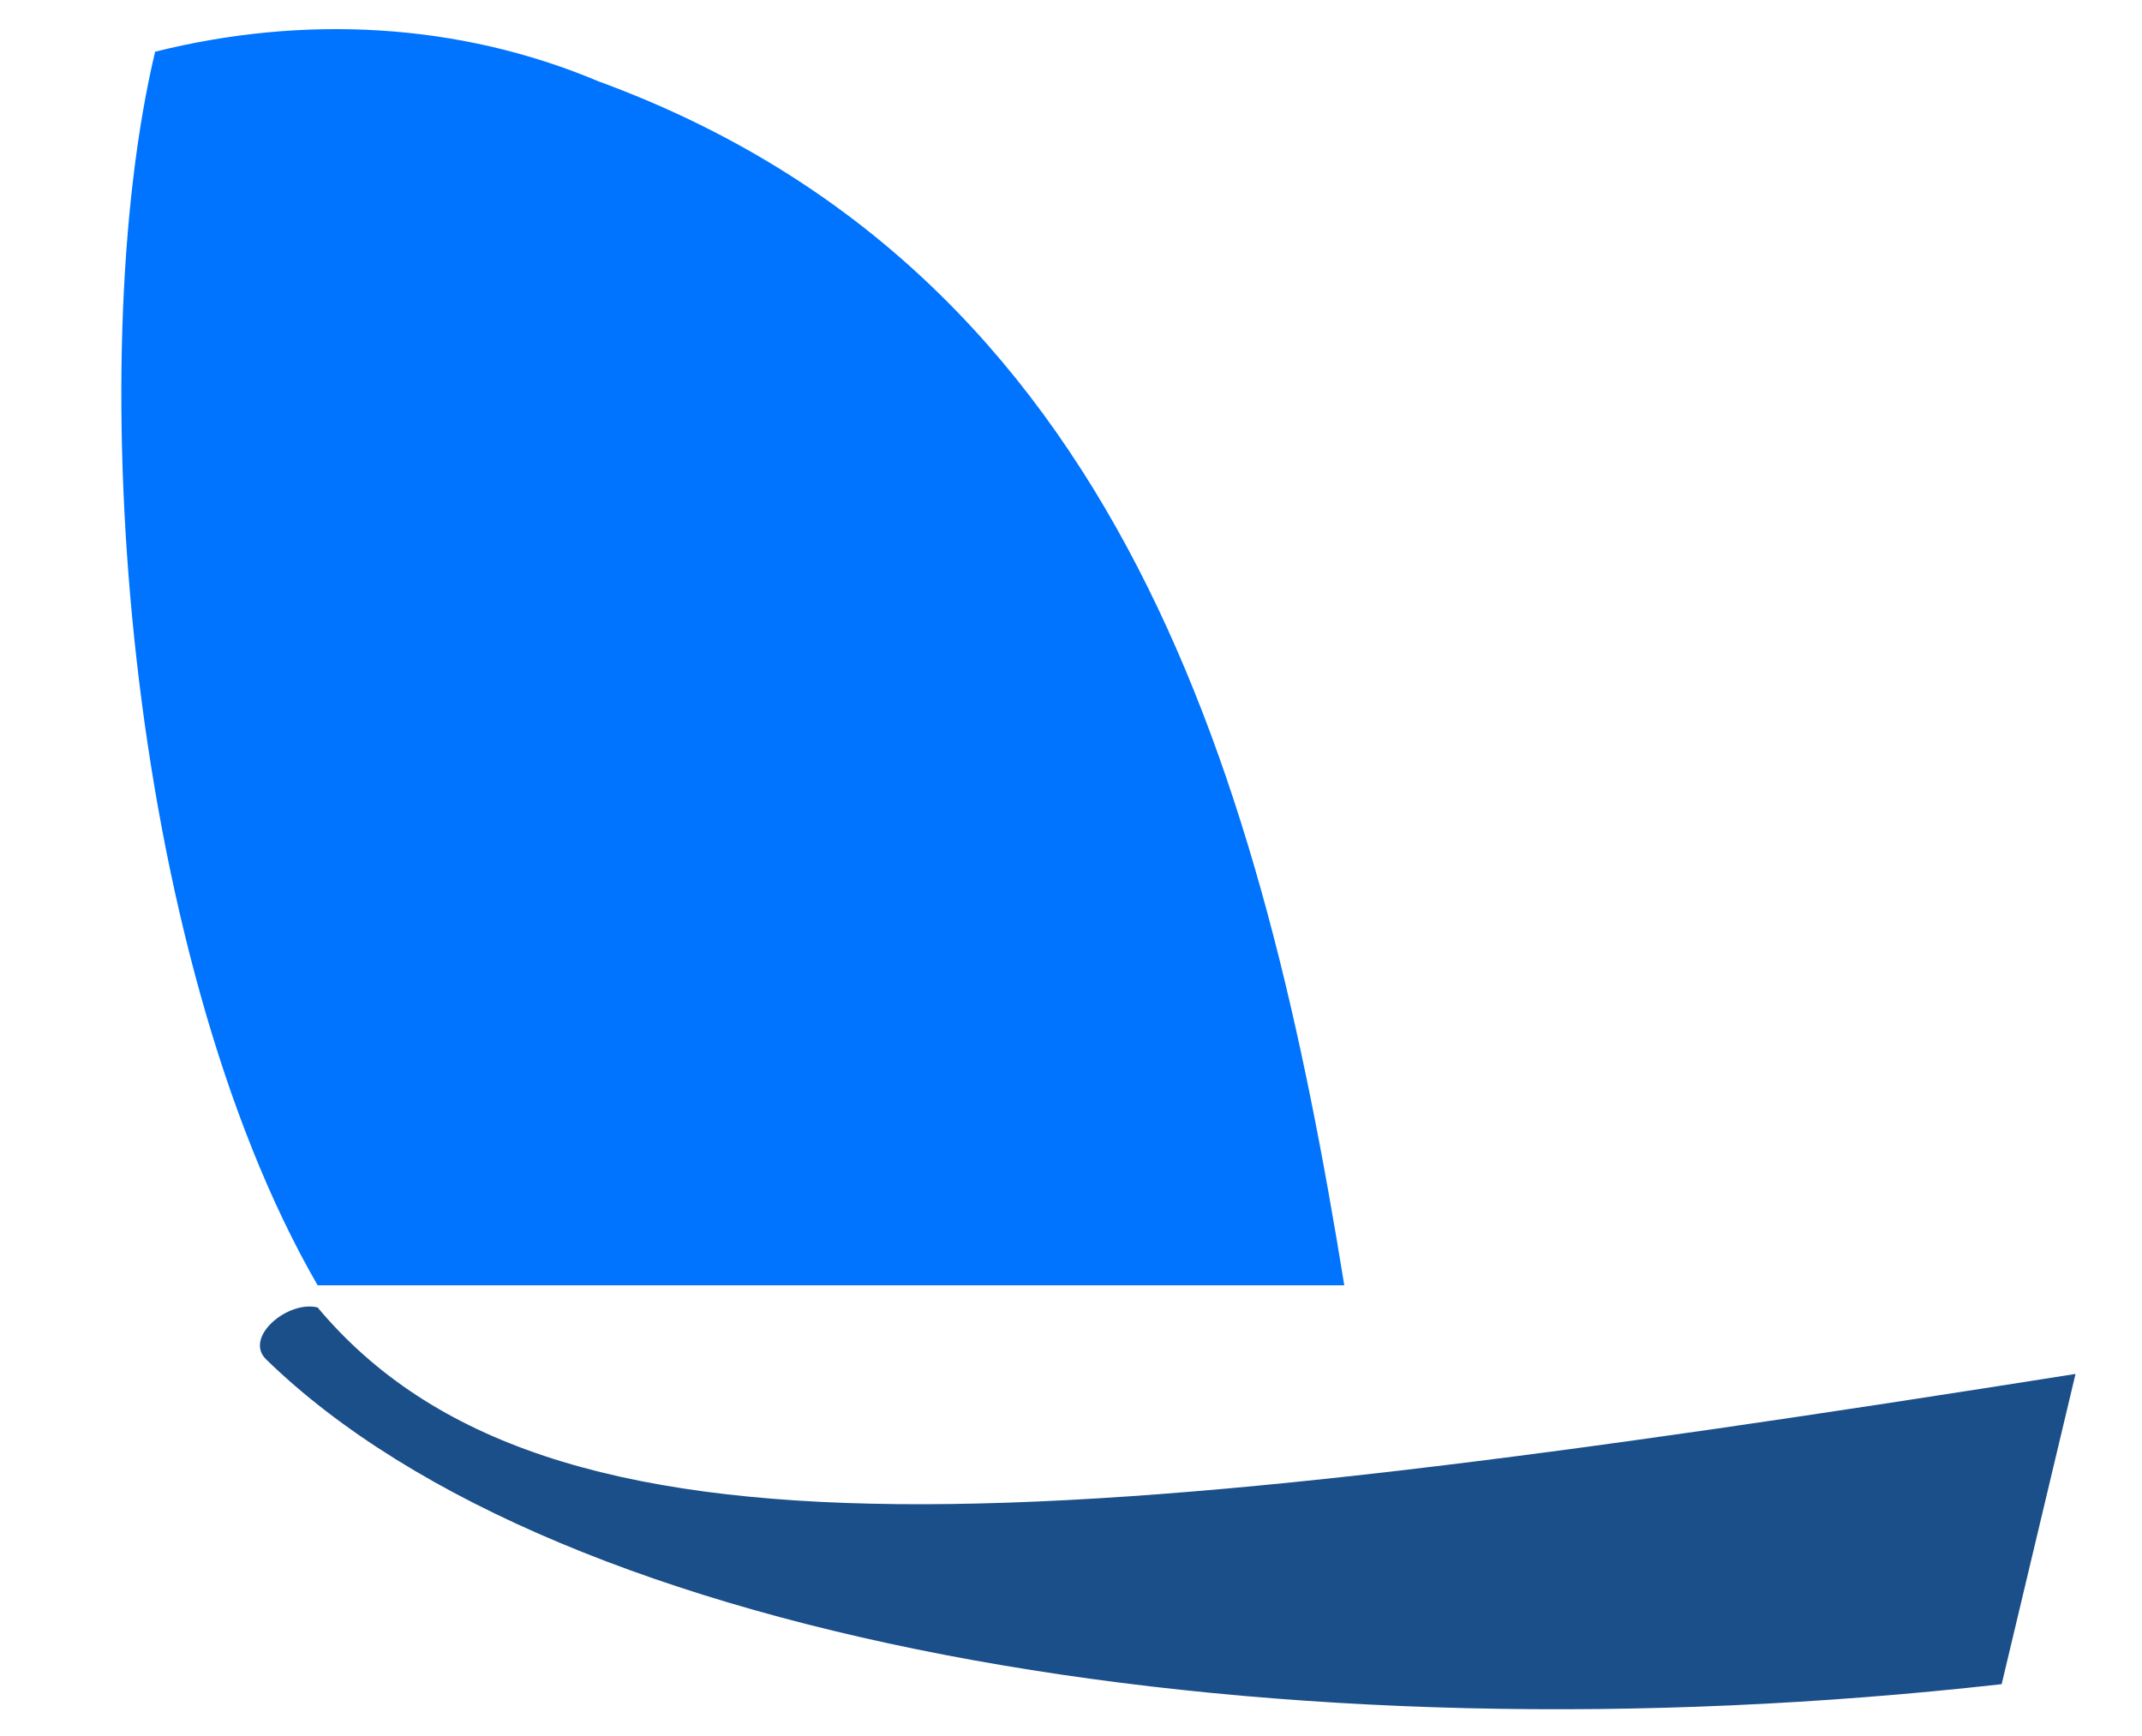
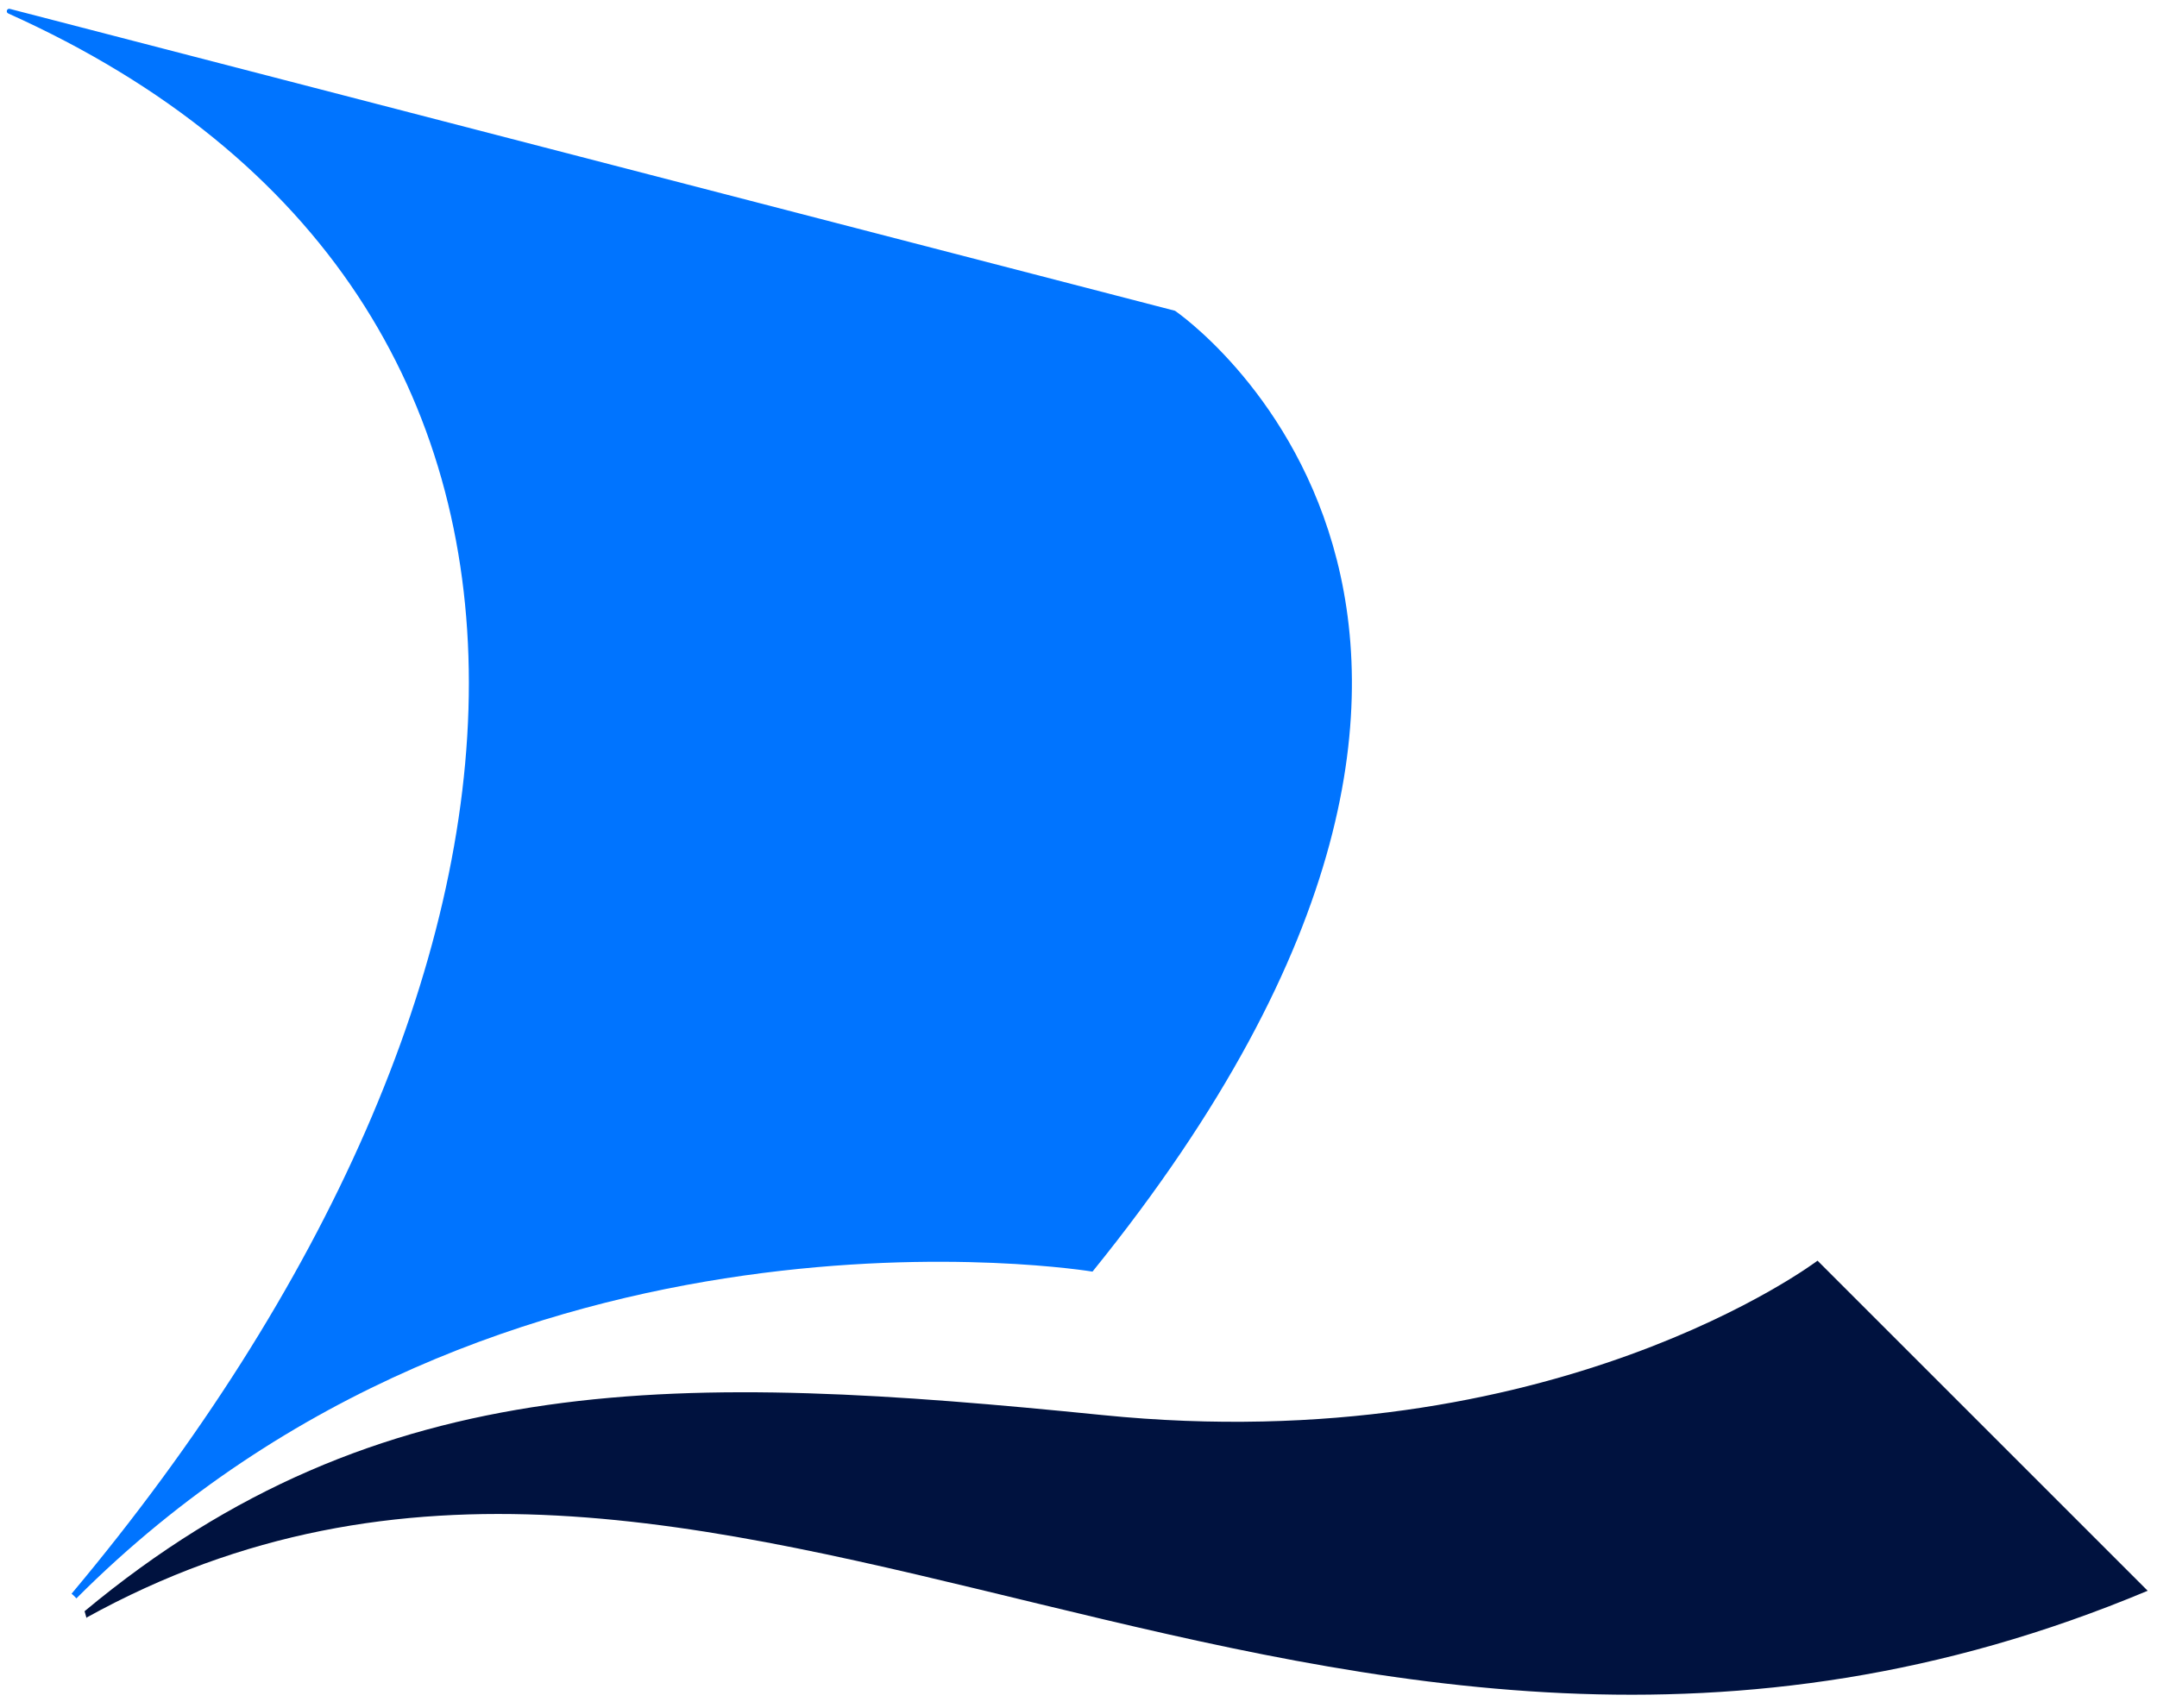
- <svg xmlns="http://www.w3.org/2000/svg" viewBox="0 0 58 47" fill="none" aria-hidden="true">
-   <path d="M4.2 1.4C2.2 9.8 3.4 25.8 8.6 34.8H36.4C34.2 21.2 30.4 7.4 16.2 2.2C12.4 0.6 8.2 0.4 4.2 1.4Z" fill="#0074FF" />
-   <path d="M8.6 35.4C14.8 42.8 28.4 41.6 56.2 37.2L54.2 45.6C34.6 47.8 15.2 44.6 7.2 36.8C6.6 36.2 7.8 35.2 8.6 35.4Z" fill="#1B4F8A" />
+ <svg xmlns="http://www.w3.org/2000/svg" viewBox="0 0 342.73 271.33" fill="none" aria-hidden="true">
+   <g transform="translate(-126.47 -487.83)">
+     <path fill="#00123F" d="M415.26,688.18s-41.85,31.76-113.59,24.54c-66.64-6.71-114.76-7.96-161.76,31.17.56,1.92.25.89.24,1.05,100.08-55.41,195.36,51.15,327.57-4.3l-52.46-52.46Z" />
+     <path fill="#0074FF" d="M300.06,689.92c84.35-104.27,13.11-152.7,13.11-152.7l-185.14-47.98c-.46-.12-.68.53-.25.73,100.86,45.32,90.96,154.6,10.06,251.14.3.22.77.74.77.74,67.45-67.56,161.45-51.93,161.45-51.93Z" />
+   </g>
</svg>
